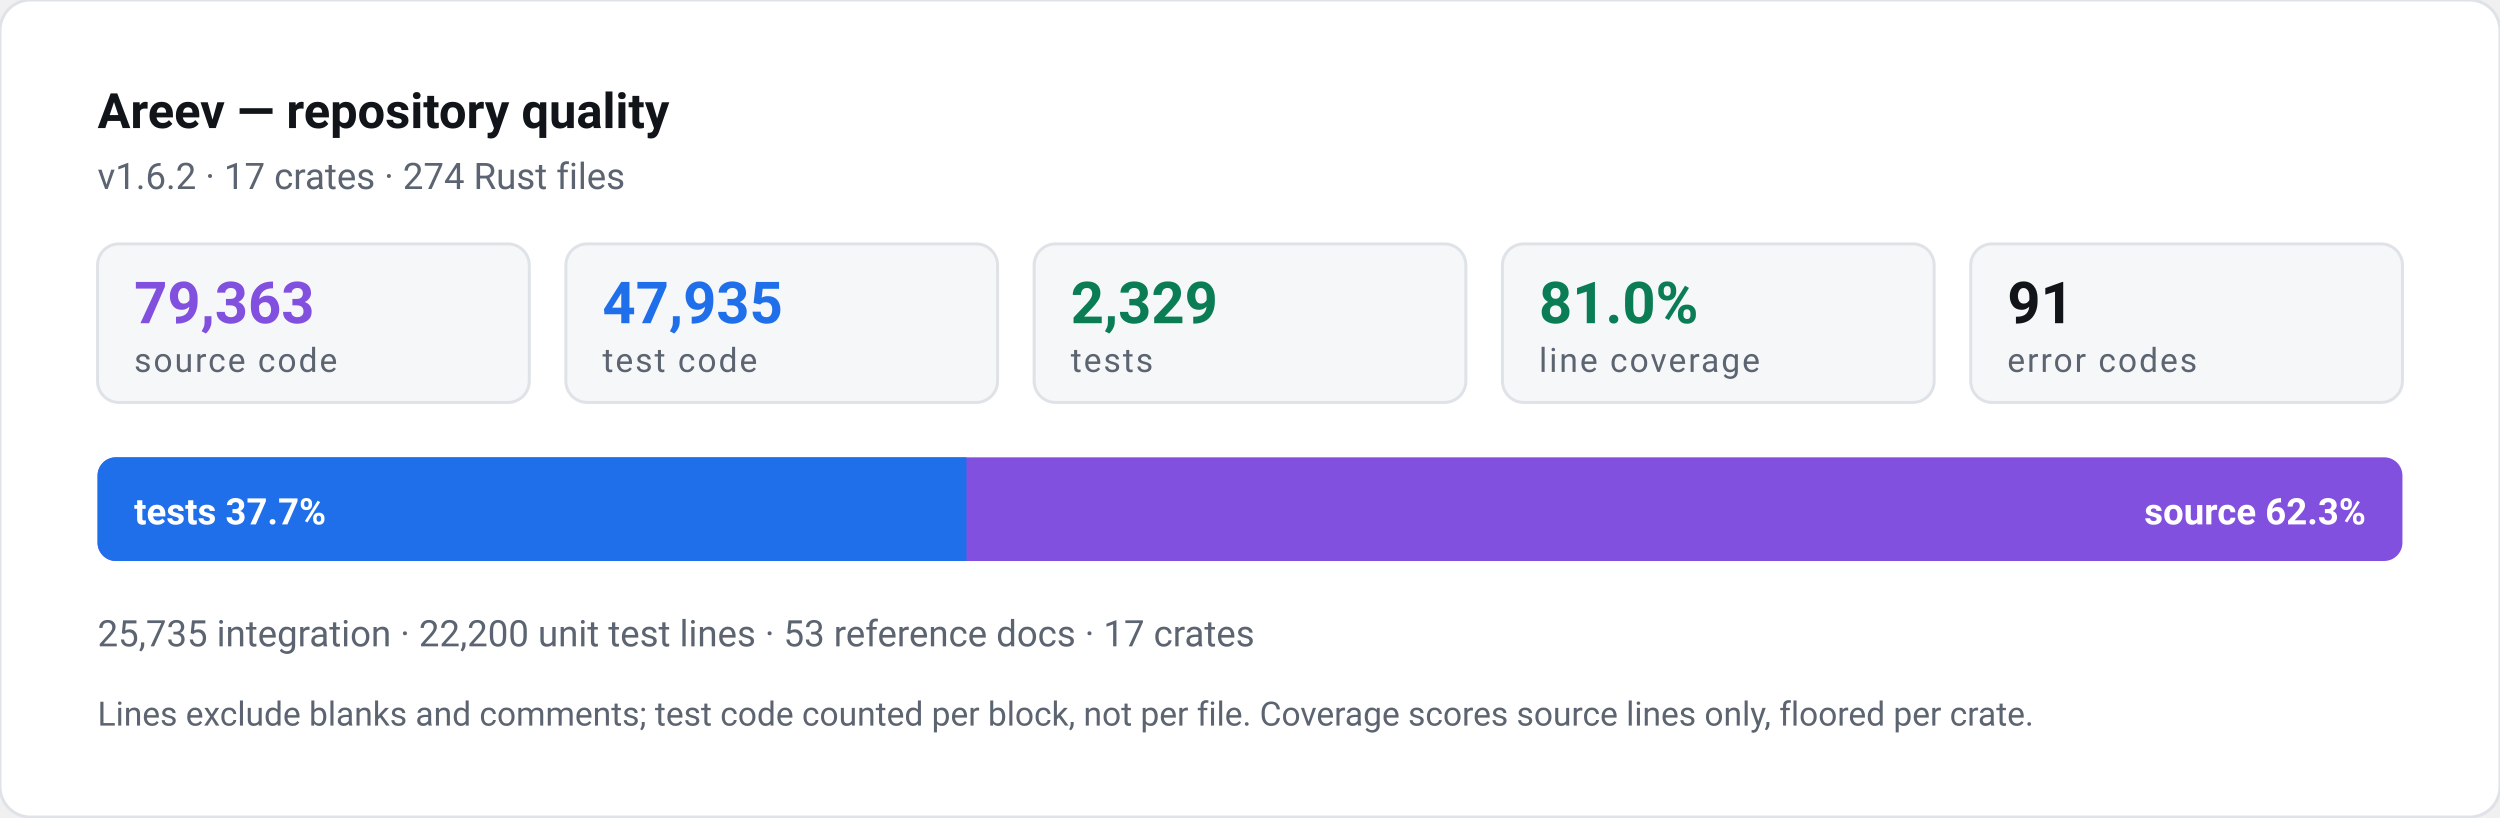
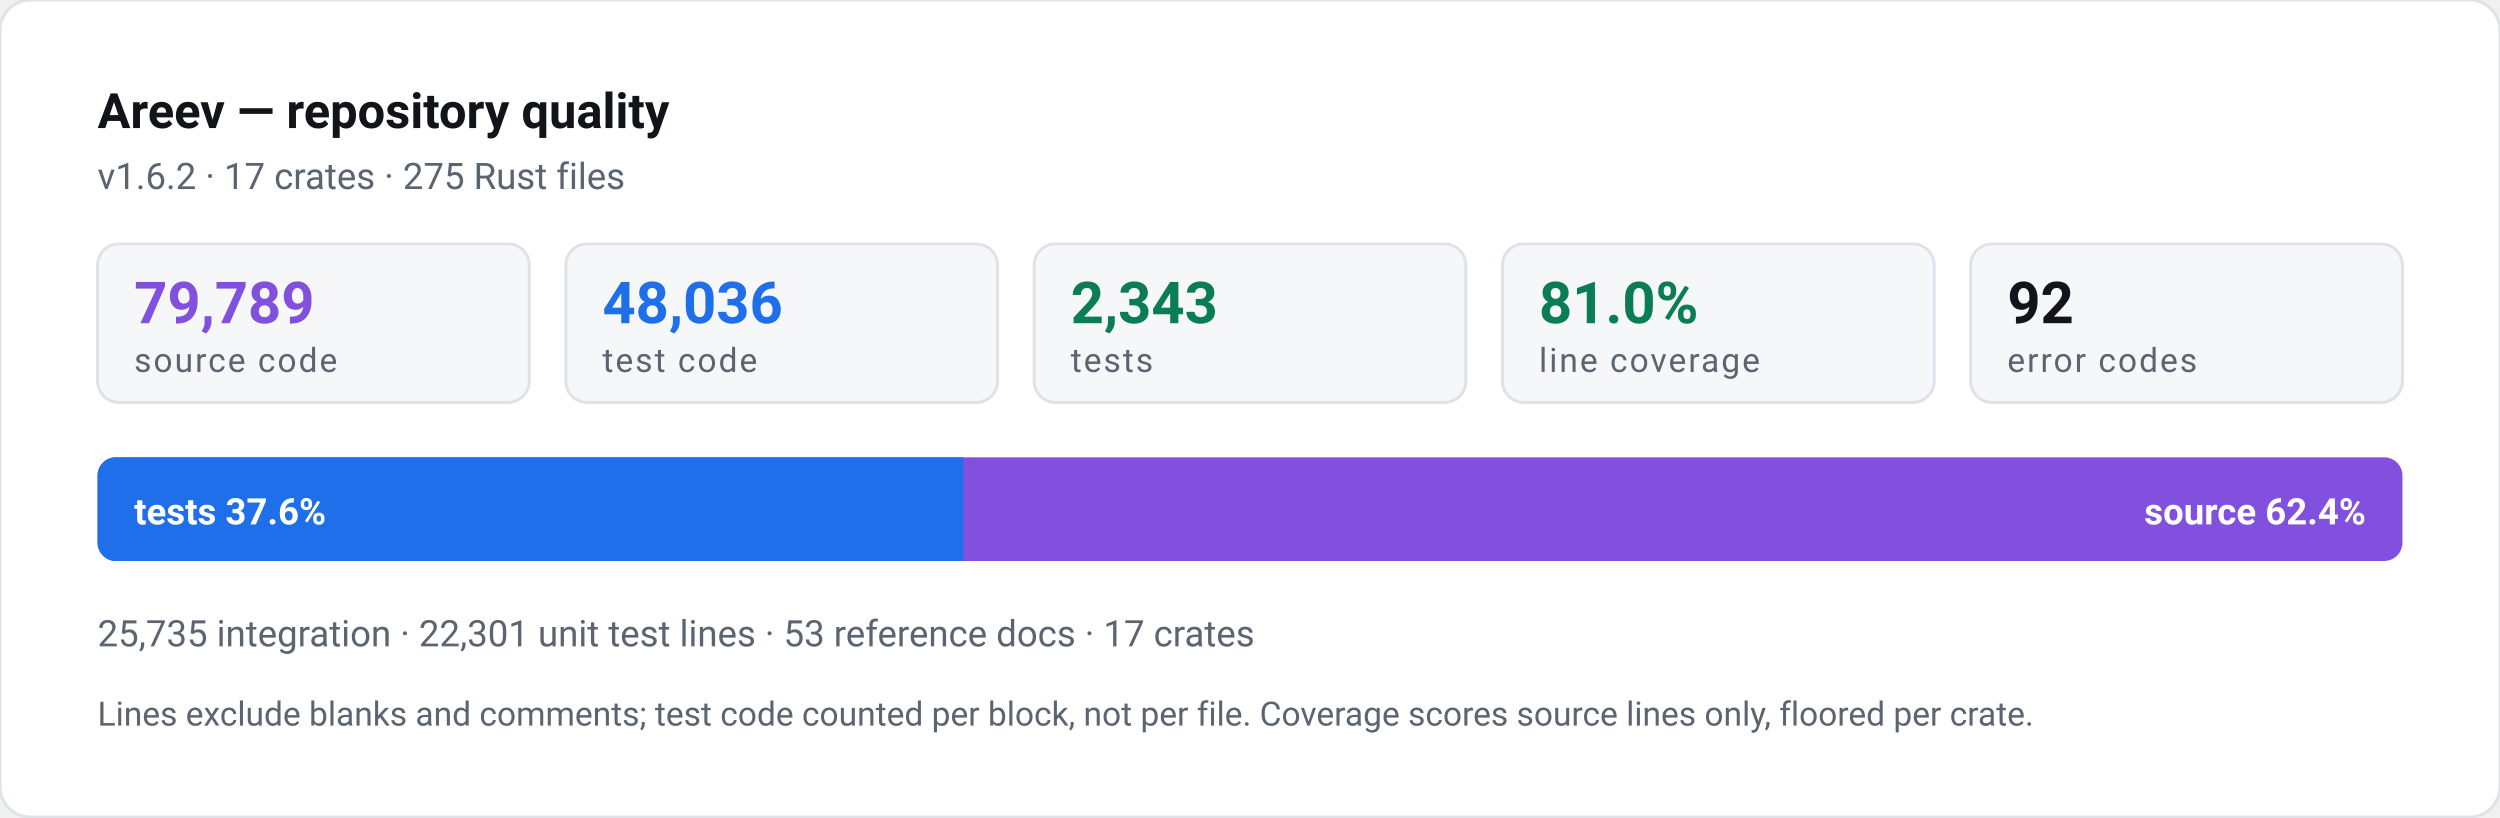
- <svg xmlns="http://www.w3.org/2000/svg" width="820" height="268" viewBox="0 0 820 268" role="img" aria-label="Areev repository quality: 47,935 lines of test code against 79,363 lines of source, 2,329 tests, 81.0% line coverage">
+ <svg xmlns="http://www.w3.org/2000/svg" width="820" height="268" viewBox="0 0 820 268" role="img" aria-label="Areev repository quality: 48,036 lines of test code against 79,789 lines of source, 2,343 tests, 81.0% line coverage">
  <style>text{font-family:ui-sans-serif,-apple-system,"Segoe UI",Roboto,Helvetica,Arial,sans-serif}.n{font-weight:700;font-variant-numeric:tabular-nums}.l{font-size:11px;letter-spacing:.06em;text-transform:uppercase}</style>
  <rect width="820" height="268" rx="10" fill="#ffffff" stroke="#dfe3e8" />
  <text x="32" y="42" class="n" font-size="16" fill="#111418">Areev — repository quality</text>
-   <text x="32" y="62" font-size="12" fill="#5b6470">v1.6.2 · 17 crates · 274 Rust files</text>
+   <text x="32" y="62" font-size="12" fill="#5b6470">v1.6.2 · 17 crates · 275 Rust files</text>
  <rect x="32.0" y="80" width="141.6" height="52" rx="7" fill="#f6f7f9" stroke="#dfe3e8" />
-   <text x="44.0" y="106" class="n" font-size="19" fill="#8250df">79,363</text>
+   <text x="44.0" y="106" class="n" font-size="19" fill="#8250df">79,789</text>
  <text x="44.0" y="122" class="l" fill="#5b6470">source code</text>
  <rect x="185.6" y="80" width="141.6" height="52" rx="7" fill="#f6f7f9" stroke="#dfe3e8" />
-   <text x="197.6" y="106" class="n" font-size="19" fill="#1f6feb">47,935</text>
+   <text x="197.6" y="106" class="n" font-size="19" fill="#1f6feb">48,036</text>
  <text x="197.6" y="122" class="l" fill="#5b6470">test code</text>
  <rect x="339.2" y="80" width="141.6" height="52" rx="7" fill="#f6f7f9" stroke="#dfe3e8" />
-   <text x="351.2" y="106" class="n" font-size="19" fill="#0a7d55">2,329</text>
+   <text x="351.2" y="106" class="n" font-size="19" fill="#0a7d55">2,343</text>
  <text x="351.2" y="122" class="l" fill="#5b6470">tests</text>
  <rect x="492.8" y="80" width="141.6" height="52" rx="7" fill="#f6f7f9" stroke="#dfe3e8" />
  <text x="504.8" y="106" class="n" font-size="19" fill="#0a7d55">81.0%</text>
  <text x="504.8" y="122" class="l" fill="#5b6470">line coverage</text>
  <rect x="646.4" y="80" width="141.6" height="52" rx="7" fill="#f6f7f9" stroke="#dfe3e8" />
-   <text x="658.4" y="106" class="n" font-size="19" fill="#111418">91</text>
+   <text x="658.4" y="106" class="n" font-size="19" fill="#111418">92</text>
  <text x="658.4" y="122" class="l" fill="#5b6470">error codes</text>
  <rect x="32" y="150" width="756" height="34" rx="6" fill="#8250df" />
-   <path d="M32 156a6 6 0 0 1 6-6h279v34h-279a6 6 0 0 1-6-6z" fill="#1f6feb" />
-   <text x="44" y="172" class="n" font-size="12" fill="#ffffff">tests 37.7%</text>
-   <text x="776" y="172" class="n" font-size="12" fill="#ffffff" text-anchor="end">source 62.3%</text>
-   <text x="32" y="212" font-size="12" fill="#5b6470">25,735 integration · 22,200 unit test lines · 53 reference docs · 17 crates</text>
+   <path d="M32 156a6 6 0 0 1 6-6h278v34h-278a6 6 0 0 1-6-6z" fill="#1f6feb" />
+   <text x="44" y="172" class="n" font-size="12" fill="#ffffff">tests 37.6%</text>
+   <text x="776" y="172" class="n" font-size="12" fill="#ffffff" text-anchor="end">source 62.4%</text>
+   <text x="32" y="212" font-size="12" fill="#5b6470">25,735 integration · 22,301 unit test lines · 53 reference docs · 17 crates</text>
  <text x="32" y="238" font-size="11" fill="#5b6470">Lines exclude blanks and comments; test code counted per block, not per file. Coverage scores source lines only, floored per crate.</text>
</svg>
